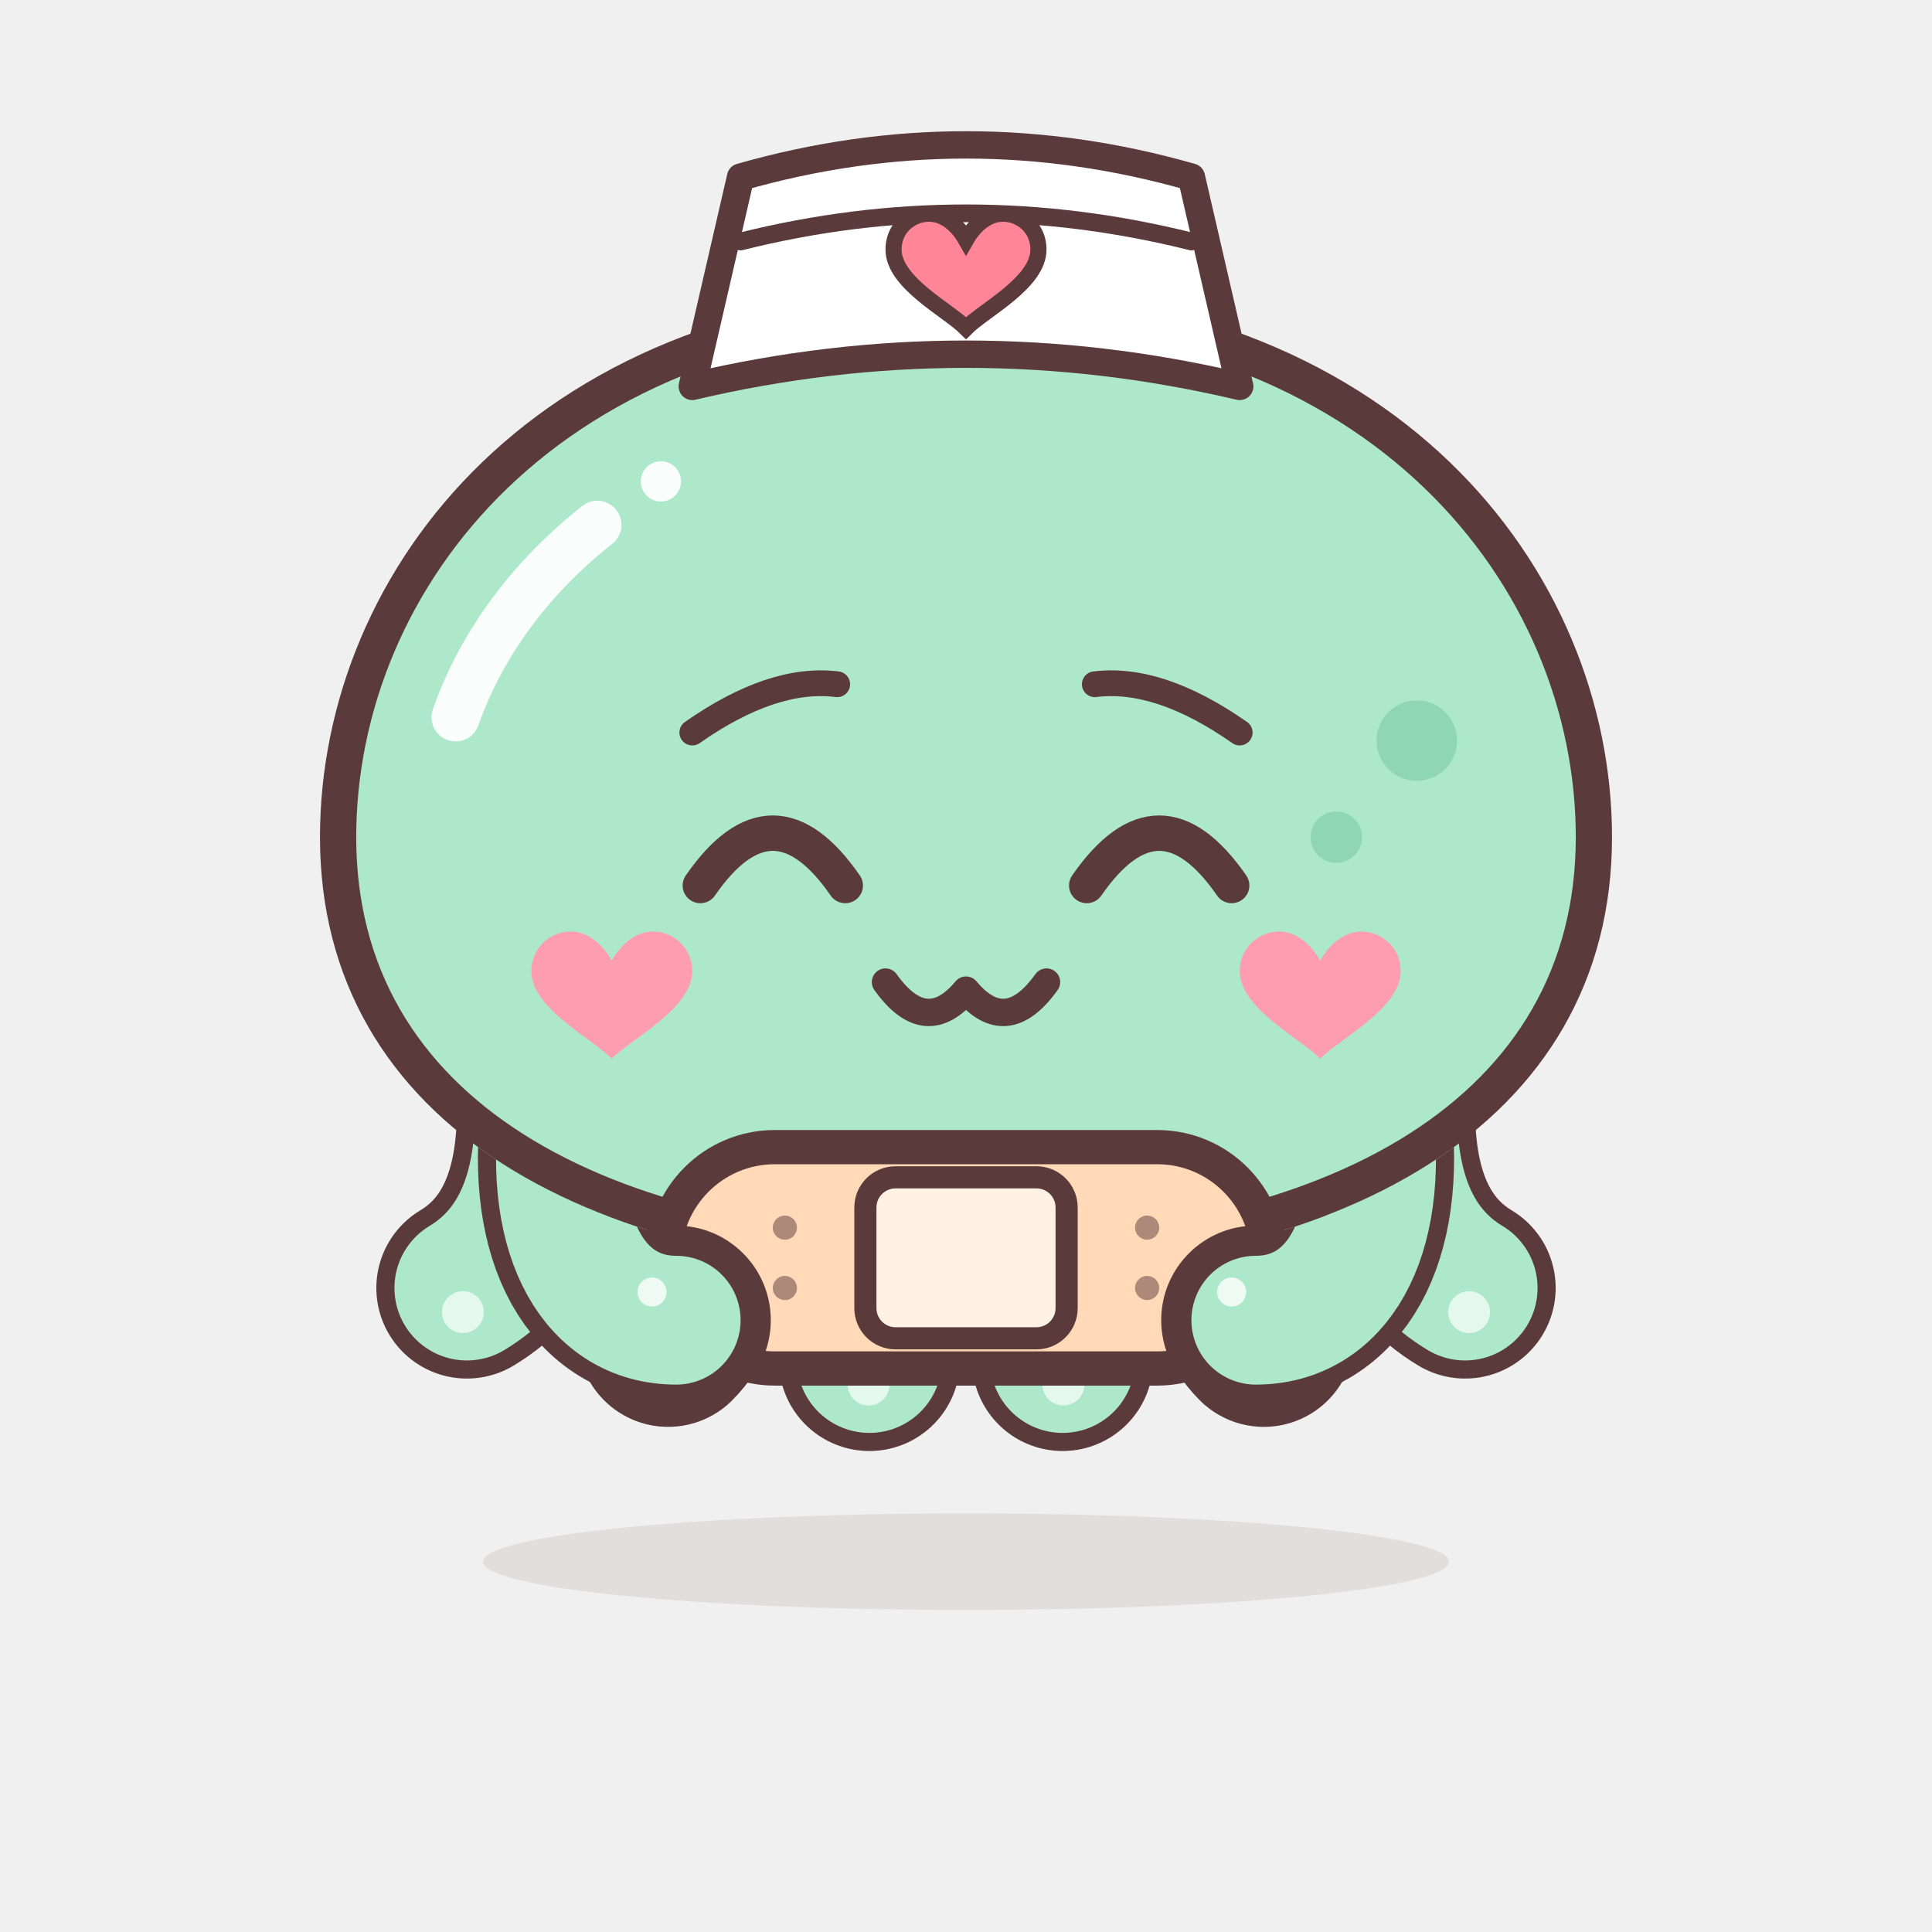
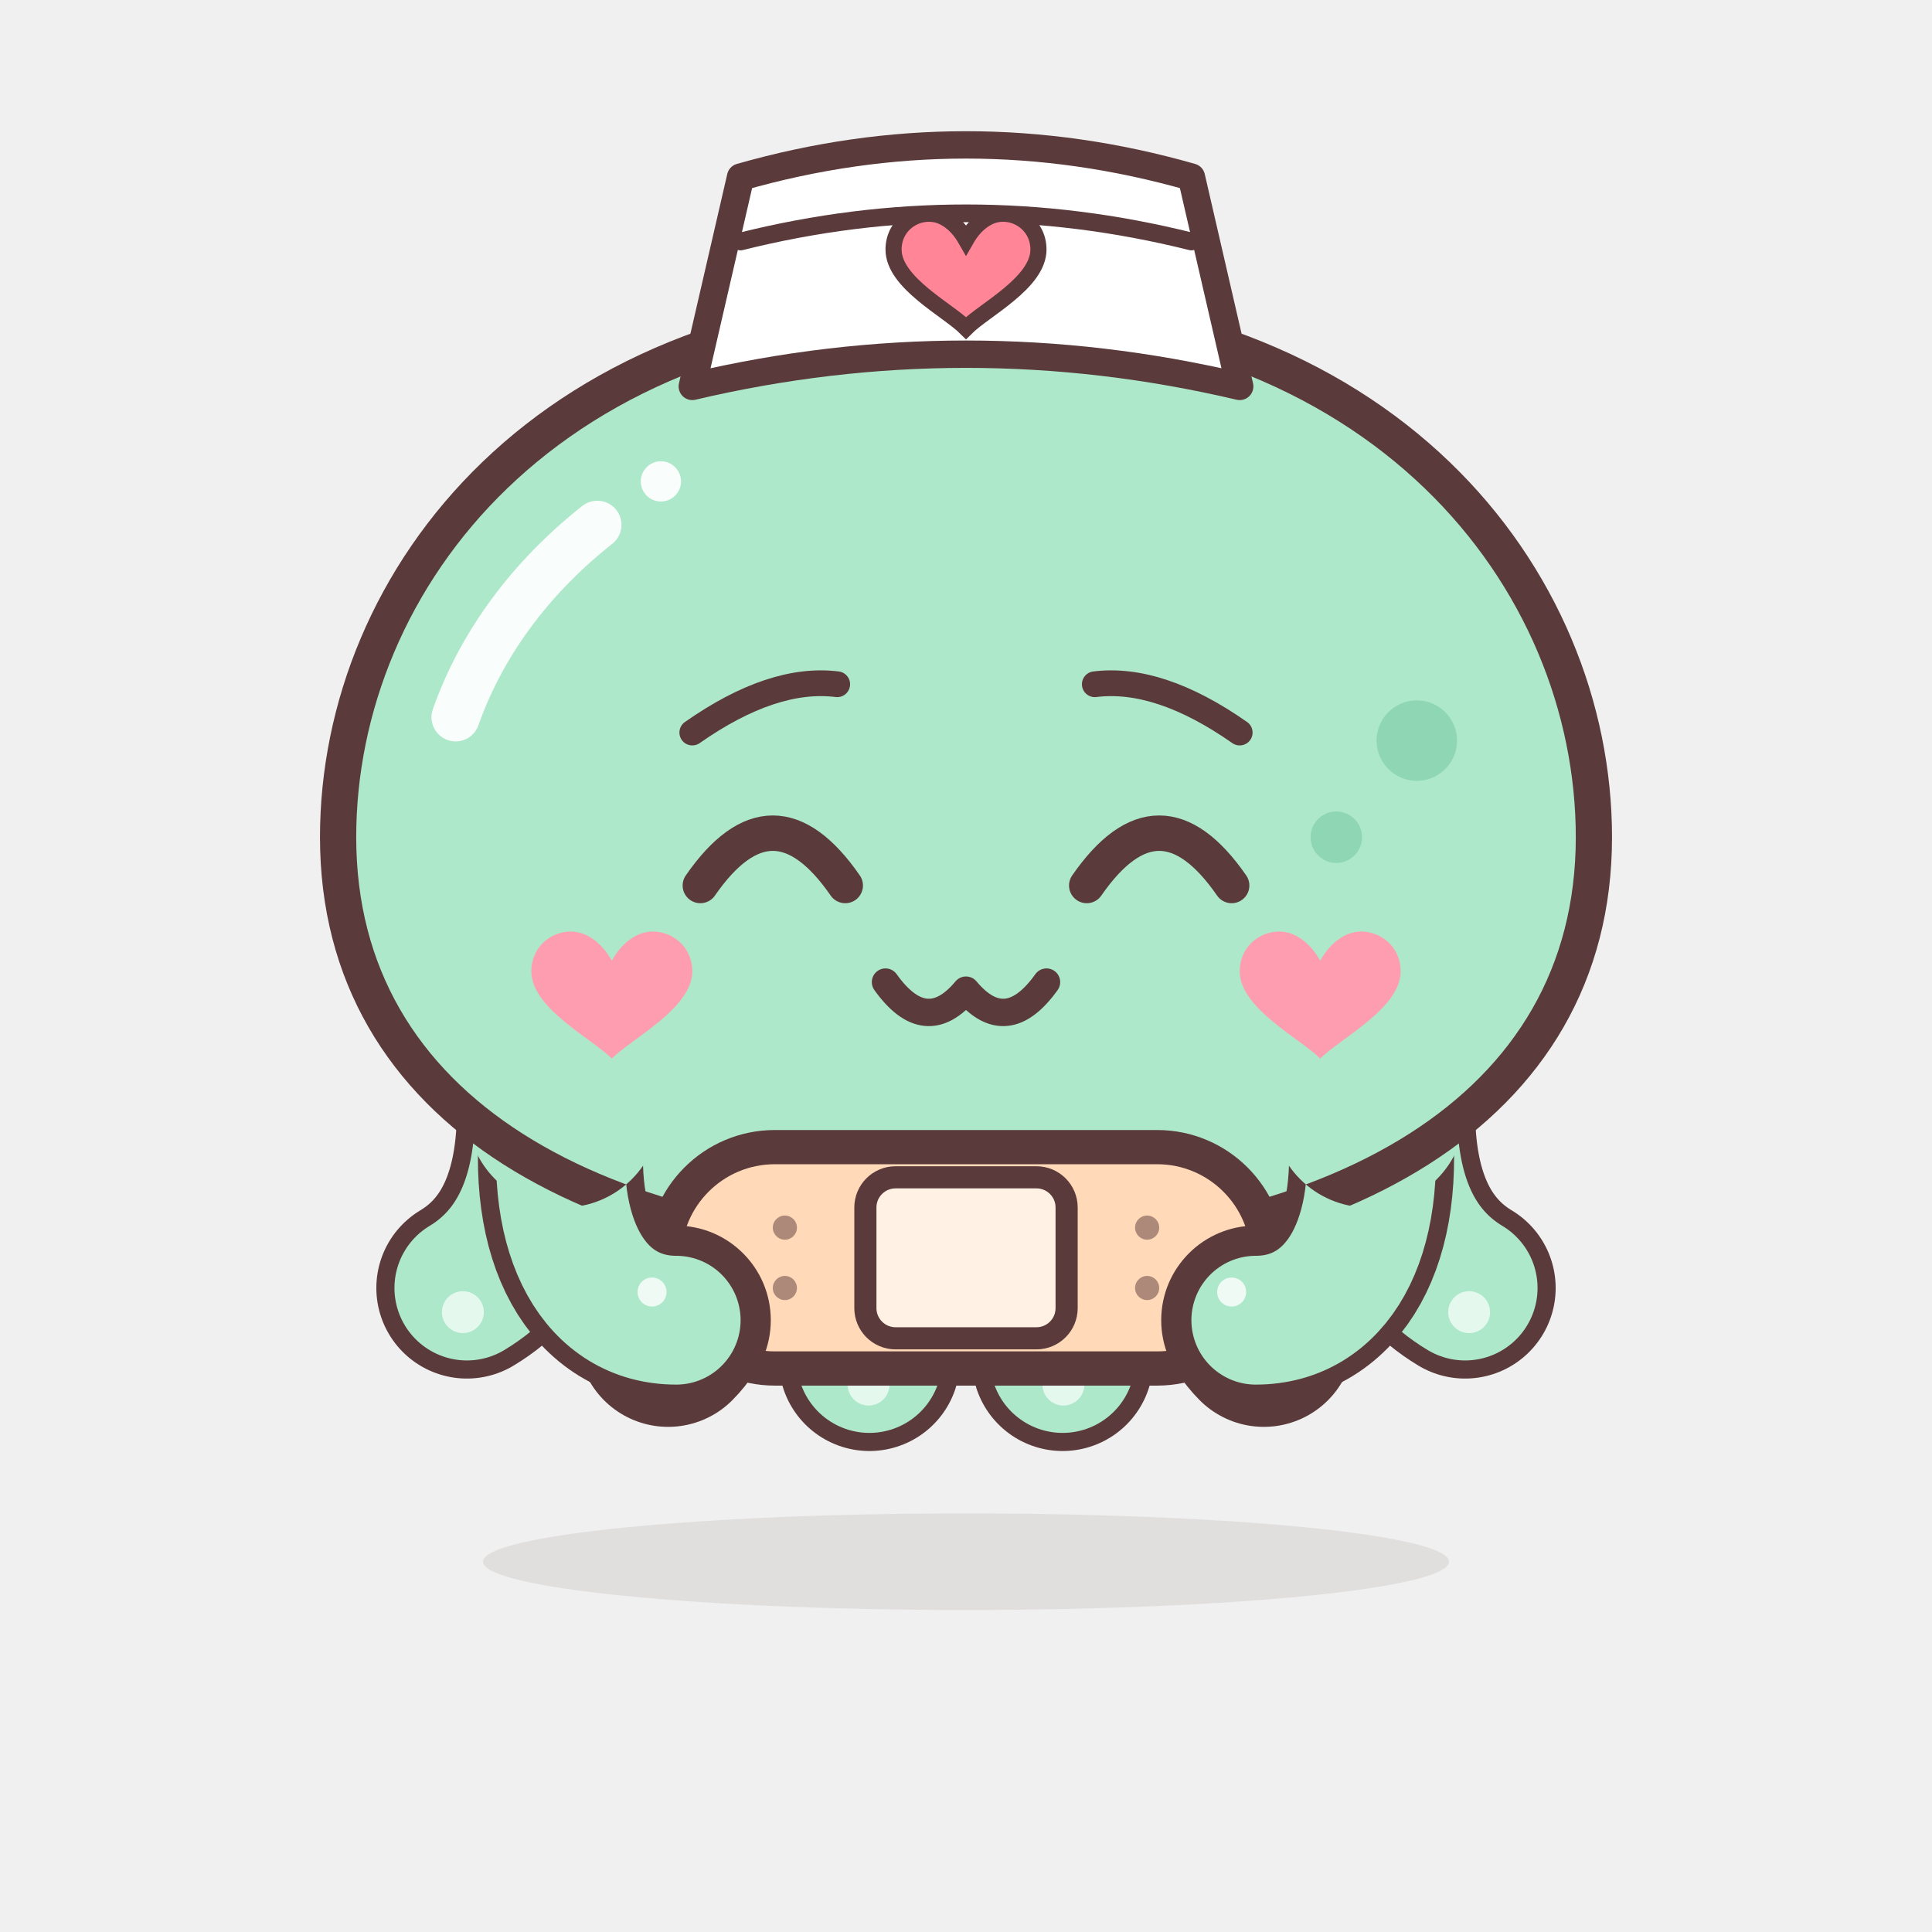
<svg xmlns="http://www.w3.org/2000/svg" viewBox="0 0 240 240" width="240" height="240">
  <defs>
    <clipPath id="ISFJ-head">
      <path d="M120 38 C 172 38, 198 72, 198 104 C 198 138, 166 156, 120 156 C 74 156, 42 138, 42 104 C 42 72, 68 38, 120 38 Z" />
    </clipPath>
  </defs>
  <ellipse cx="120" cy="194" rx="60" ry="6" fill="#5A3A3A" opacity="0.10" />
  <g fill="none" stroke-linecap="round" stroke-linejoin="round">
    <g stroke="#5A3A3A" stroke-width="22.5">
      <path d="M68 138 Q 68 154, 58 160" />
      <path d="M89 138 Q 89 160, 83 166" />
      <path d="M110 138 Q 110 163, 108 169" />
      <path d="M130 138 Q 130 163, 132 169" />
      <path d="M151 138 Q 151 160, 157 166" />
      <path d="M172 138 Q 172 154, 182 160" />
    </g>
    <g stroke="#AEE8CB" stroke-width="18">
      <path d="M68 138 Q 68 154, 58 160" />
      <path d="M89 138 Q 89 160, 83 166" />
      <path d="M110 138 Q 110 163, 108 169" />
      <path d="M130 138 Q 130 163, 132 169" />
      <path d="M151 138 Q 151 160, 157 166" />
      <path d="M172 138 Q 172 154, 182 160" />
    </g>
  </g>
  <g fill="none" stroke-linecap="round" stroke-linejoin="round">
    <g stroke="#5A3A3A" stroke-width="19.5" />
    <g stroke="#AEE8CB" stroke-width="15" />
  </g>
  <g fill="#E4F8EE">
    <circle cx="57.5" cy="163" r="2.6" />
    <circle cx="82.7" cy="169" r="2.6" />
    <circle cx="107.9" cy="172" r="2.6" />
    <circle cx="132.1" cy="172" r="2.6" />
    <circle cx="157.3" cy="169" r="2.6" />
    <circle cx="182.5" cy="163" r="2.6" />
  </g>
  <path d="M120 38 C 172 38, 198 72, 198 104 C 198 138, 166 156, 120 156 C 74 156, 42 138, 42 104 C 42 72, 68 38, 120 38 Z" fill="#AEE8CB" stroke="#5A3A3A" stroke-width="4.5" />
  <g fill="#8FD7B4">
    <circle cx="176" cy="92" r="5" />
    <circle cx="166" cy="104" r="3.2" />
  </g>
  <path d="M56.6 89.1 A 66 54 0 0 1 74.2 65.2" fill="none" stroke="#FFFFFF" stroke-width="6" stroke-linecap="round" opacity="0.92" />
  <circle cx="82.1" cy="59.8" r="2.5" fill="#FFFFFF" opacity="0.92" />
  <path d="M86 48 L 92 22 Q 120 14, 148 22 L 154 48 Q 120 40, 86 48 Z" fill="#FFFFFF" stroke="#5A3A3A" stroke-width="3.4" stroke-linejoin="round" />
  <path d="M92 30 Q 120 23, 148 30" fill="none" stroke="#5A3A3A" stroke-width="2.2" stroke-linecap="round" stroke-linejoin="round" />
  <path transform="translate(120 34) scale(0.750)" d="M0 9 C -3 6, -12 1.5, -12 -4 C -12 -8.5, -7.5 -11, -4 -9.5 C -2 -8.6, -0.8 -7, 0 -5.6 C 0.8 -7, 2 -8.6, 4 -9.5 C 7.5 -11, 12 -8.5, 12 -4 C 12 1.5, 3 6, 0 9 Z" fill="#FF8597" stroke="#5A3A3A" stroke-width="2.67" />
  <path transform="translate(76 124) scale(0.833)" d="M0 9 C -3 6, -12 1.5, -12 -4 C -12 -8.5, -7.5 -11, -4 -9.5 C -2 -8.6, -0.8 -7, 0 -5.6 C 0.8 -7, 2 -8.6, 4 -9.5 C 7.5 -11, 12 -8.5, 12 -4 C 12 1.5, 3 6, 0 9 Z" fill="#FF9DB0" />
  <path transform="translate(164 124) scale(0.833)" d="M0 9 C -3 6, -12 1.5, -12 -4 C -12 -8.5, -7.5 -11, -4 -9.5 C -2 -8.6, -0.8 -7, 0 -5.6 C 0.8 -7, 2 -8.6, 4 -9.5 C 7.5 -11, 12 -8.5, 12 -4 C 12 1.5, 3 6, 0 9 Z" fill="#FF9DB0" />
  <path d="M86 91 Q 96 84, 104 85" fill="none" stroke="#5A3A3A" stroke-width="3.2" stroke-linecap="round" stroke-linejoin="round" />
  <path d="M154 91 Q 144 84, 136 85" fill="none" stroke="#5A3A3A" stroke-width="3.2" stroke-linecap="round" stroke-linejoin="round" />
  <path d="M87 110 Q 96 97, 105 110" fill="none" stroke="#5A3A3A" stroke-width="4.4" stroke-linecap="round" stroke-linejoin="round" />
  <path d="M135 110 Q 144 97, 153 110" fill="none" stroke="#5A3A3A" stroke-width="4.4" stroke-linecap="round" stroke-linejoin="round" />
  <path d="M110 122 Q 115 129, 120 123 Q 125 129, 130 122" fill="none" stroke="#5A3A3A" stroke-width="3.4" stroke-linecap="round" stroke-linejoin="round" />
  <g transform="translate(120 130) scale(1.25) translate(-120 -130)">
    <rect x="90" y="140" width="60" height="22" rx="11" fill="#FFD9B8" stroke="#5A3A3A" stroke-width="3.4" />
    <rect x="110" y="143" width="20" height="16" rx="3" fill="#FFF1E3" stroke="#5A3A3A" stroke-width="2.2" />
    <circle cx="102" cy="148" r="1.2" fill="#5A3A3A" opacity="0.5" />
    <circle cx="102" cy="154" r="1.2" fill="#5A3A3A" opacity="0.5" />
    <circle cx="138" cy="148" r="1.2" fill="#5A3A3A" opacity="0.5" />
    <circle cx="138" cy="154" r="1.2" fill="#5A3A3A" opacity="0.5" />
  </g>
  <mask id="ISFJ-arms" maskUnits="userSpaceOnUse" x="0" y="0" width="240" height="240">
    <rect width="240" height="240" fill="#fff" />
-     <path d="M120 38 C 172 38, 198 72, 198 104 C 198 138, 166 156, 120 156 C 74 156, 42 138, 42 104 C 42 72, 68 38, 120 38 Z" fill="#000" stroke="#000" stroke-width="4.5" />
+     <circle cx="70.0" cy="138.0" r="12" fill="#000" />
+     <circle cx="170.0" cy="138.0" r="12" fill="#000" />
  </mask>
-   <g mask="url(#ISFJ-arms)" stroke="#5A3A3A" stroke-width="20.5" fill="none" stroke-linecap="round">
-     <path d="M70 138 C 68 154, 74 164, 84 164" />
-     <path d="M170 138 C 172 154, 166 164, 156 164" />
+   <g mask="url(#ISFJ-arms)">
+     <g stroke="#5A3A3A" stroke-width="20.5" fill="none" stroke-linecap="round">
+       <path d="M70 138 C 68 154, 74 164, 84 164" />
+       <path d="M170 138 C 172 154, 166 164, 156 164" />
+     </g>
+     <circle cx="84.0" cy="164.0" r="11.75" fill="#5A3A3A" />
+     <circle cx="156.0" cy="164.0" r="11.75" fill="#5A3A3A" />
+     <g stroke="#AEE8CB" stroke-width="16" fill="none" stroke-linecap="round">
+       <path d="M70 138 C 68 154, 74 164, 84 164" />
+       <path d="M170 138 C 172 154, 166 164, 156 164" />
+     </g>
+     <circle cx="84.0" cy="164.0" r="7.25" fill="#AEE8CB" />
+     <circle cx="156.0" cy="164.0" r="7.25" fill="#AEE8CB" />
+     <circle cx="81.0" cy="160.5" r="1.8" fill="#FFFFFF" opacity="0.8" />
+     <circle cx="153.0" cy="160.5" r="1.8" fill="#FFFFFF" opacity="0.8" />
  </g>
-   <circle cx="84.0" cy="164.0" r="11.75" fill="#5A3A3A" />
-   <circle cx="156.0" cy="164.0" r="11.75" fill="#5A3A3A" />
-   <g mask="url(#ISFJ-arms)" stroke="#AEE8CB" stroke-width="16" fill="none" stroke-linecap="round">
-     <path d="M70 138 C 68 154, 74 164, 84 164" />
-     <path d="M170 138 C 172 154, 166 164, 156 164" />
-   </g>
-   <circle cx="84.0" cy="164.0" r="7.25" fill="#AEE8CB" />
-   <circle cx="156.0" cy="164.0" r="7.25" fill="#AEE8CB" />
-   <circle cx="81.0" cy="160.5" r="1.8" fill="#FFFFFF" opacity="0.8" />
-   <circle cx="153.0" cy="160.5" r="1.8" fill="#FFFFFF" opacity="0.8" />
</svg>
